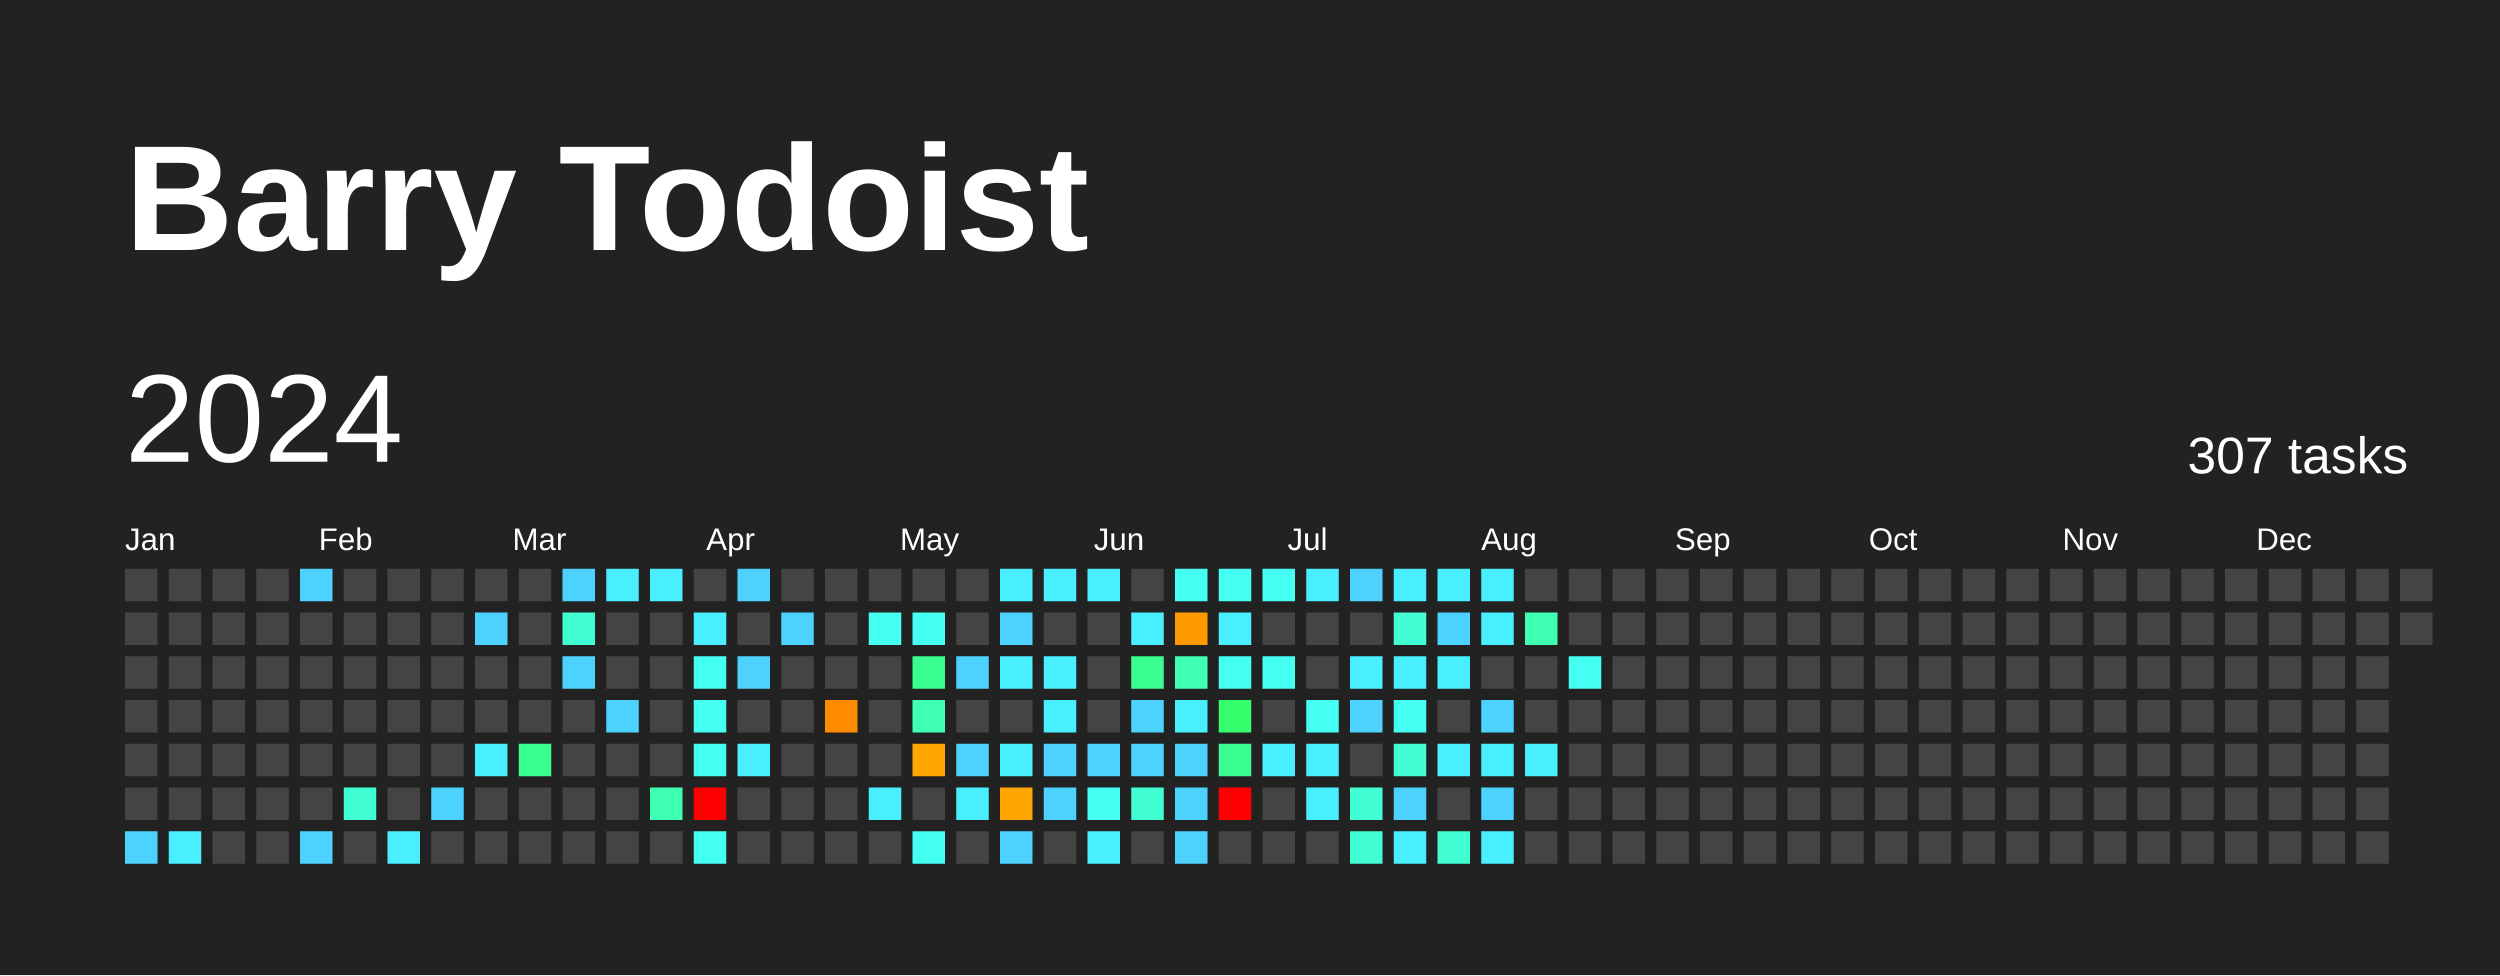
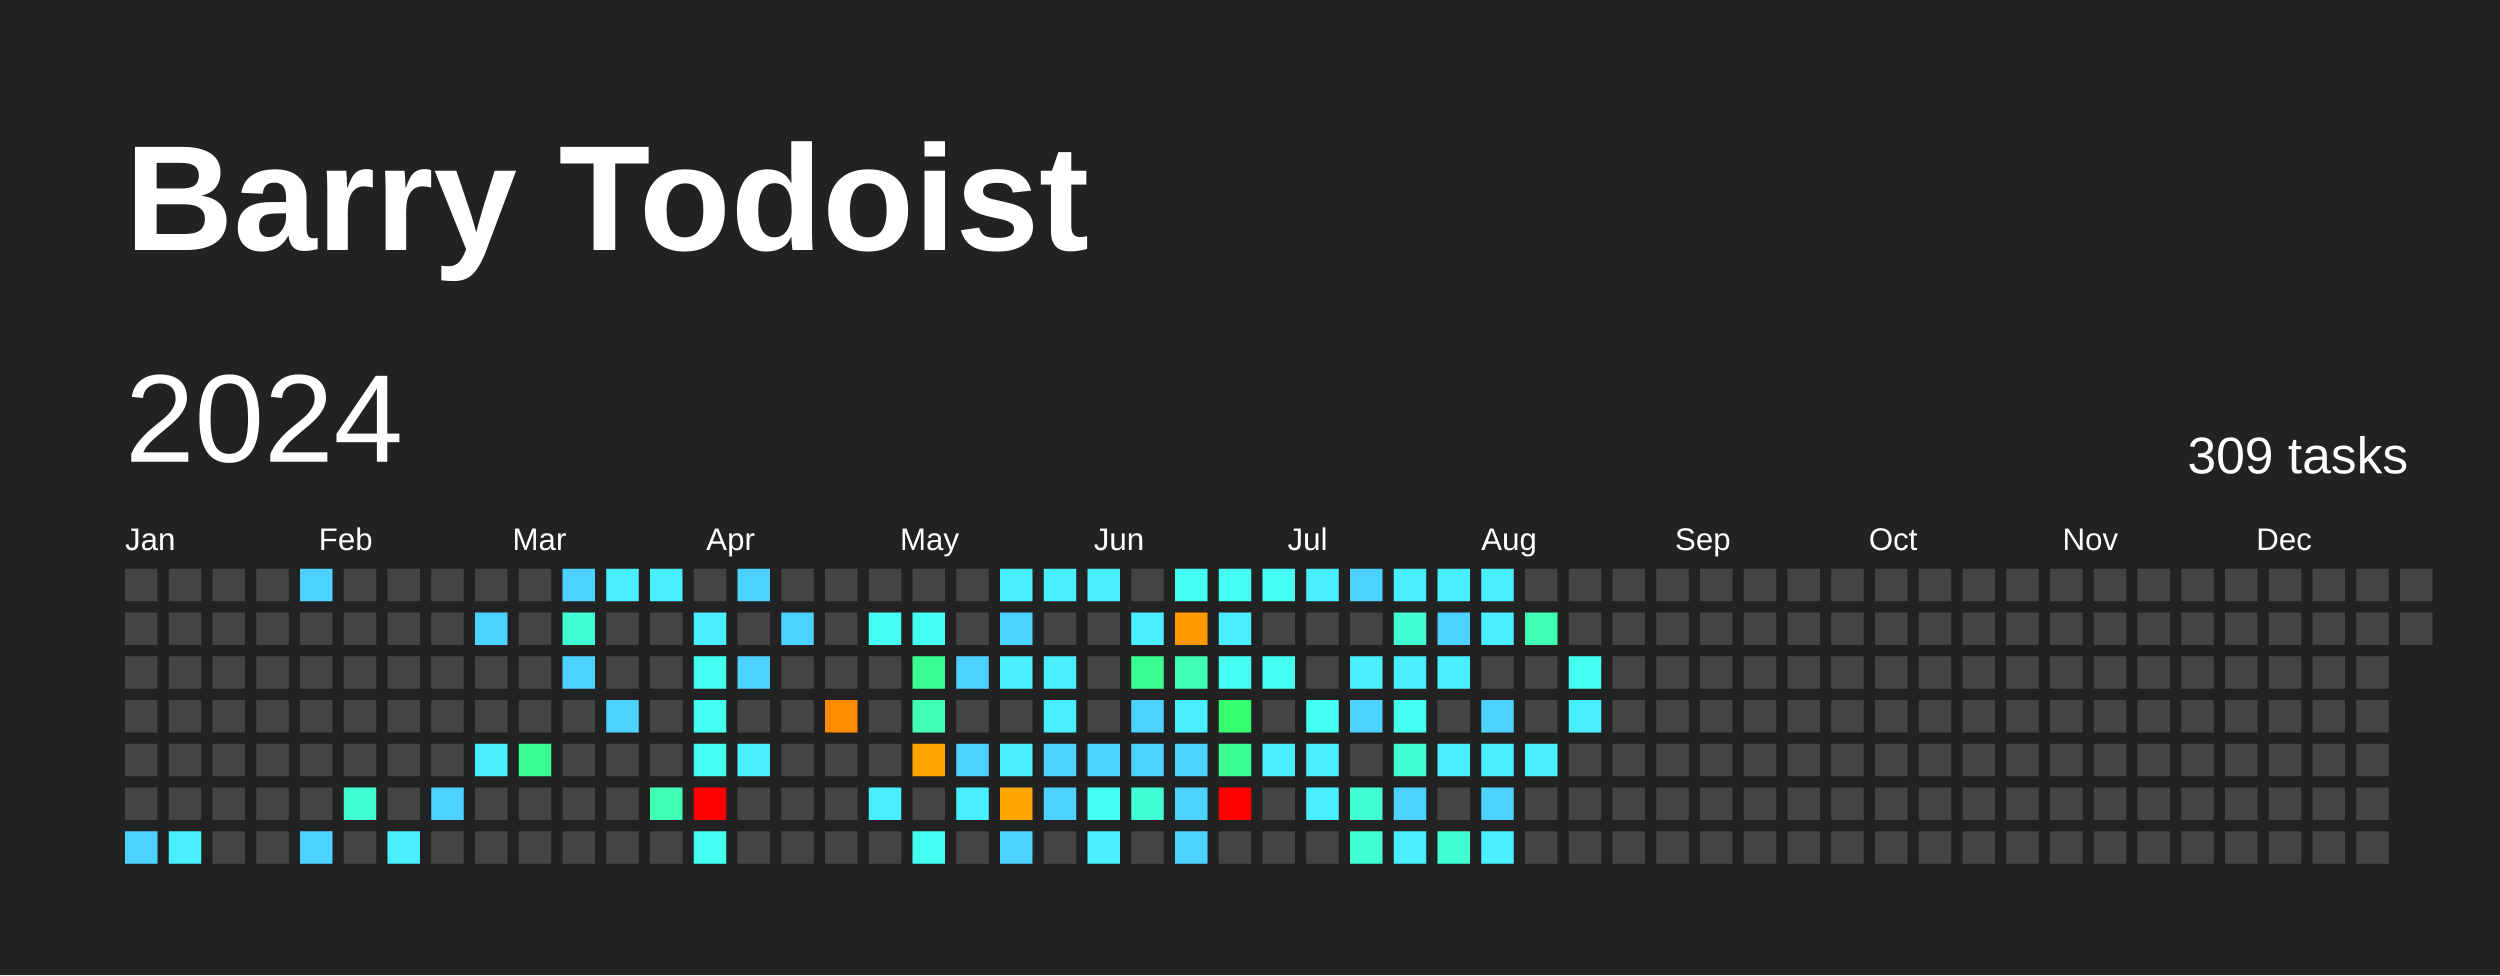
<svg xmlns="http://www.w3.org/2000/svg" baseProfile="full" height="78mm" version="1.1" viewBox="0,0,200,78" width="200mm">
  <defs />
  <rect fill="#222222" height="78" width="200" x="0" y="0" />
  <text fill="#FFFFFF" style="font-size:12px; font-family:Arial; font-weight:bold;" x="10" y="20">Barry Todoist</text>
  <text dominant-baseline="hanging" fill="#FFFFFF" style="font-size:10.0px; font-family:Arial;" x="10" y="30">2024</text>
-   <text dominant-baseline="hanging" fill="#FFFFFF" style="font-size:4.125px; font-family:Arial;" x="175" y="35">307 tasks</text>
+   <text dominant-baseline="hanging" fill="#FFFFFF" style="font-size:4.125px; font-family:Arial;" x="175" y="35">309 tasks</text>
  <text fill="#FFFFFF" style="font-size:2.5px; font-family:Arial" x="10.0" y="44">Jan</text>
  <text fill="#FFFFFF" style="font-size:2.5px; font-family:Arial" x="25.5" y="44">Feb</text>
  <text fill="#FFFFFF" style="font-size:2.5px; font-family:Arial" x="41.0" y="44">Mar</text>
  <text fill="#FFFFFF" style="font-size:2.5px; font-family:Arial" x="56.5" y="44">Apr</text>
  <text fill="#FFFFFF" style="font-size:2.5px; font-family:Arial" x="72.0" y="44">May</text>
  <text fill="#FFFFFF" style="font-size:2.5px; font-family:Arial" x="87.5" y="44">Jun</text>
  <text fill="#FFFFFF" style="font-size:2.5px; font-family:Arial" x="103.0" y="44">Jul</text>
  <text fill="#FFFFFF" style="font-size:2.5px; font-family:Arial" x="118.5" y="44">Aug</text>
  <text fill="#FFFFFF" style="font-size:2.5px; font-family:Arial" x="134.0" y="44">Sep</text>
  <text fill="#FFFFFF" style="font-size:2.5px; font-family:Arial" x="149.5" y="44">Oct</text>
  <text fill="#FFFFFF" style="font-size:2.5px; font-family:Arial" x="165.0" y="44">Nov</text>
  <text fill="#FFFFFF" style="font-size:2.5px; font-family:Arial" x="180.5" y="44">Dec</text>
  <rect fill="#444444" height="2.6" width="2.6" x="10.0" y="45.5" />
  <rect fill="#444444" height="2.6" width="2.6" x="10.0" y="49.0" />
  <rect fill="#444444" height="2.6" width="2.6" x="10.0" y="52.5" />
  <rect fill="#444444" height="2.6" width="2.6" x="10.0" y="56.0" />
  <rect fill="#444444" height="2.6" width="2.6" x="10.0" y="59.5" />
  <rect fill="#444444" height="2.6" width="2.6" x="10.0" y="63.0" />
  <rect fill="#4dd2ff" height="2.6" width="2.6" x="10.0" y="66.5" />
  <rect fill="#444444" height="2.6" width="2.6" x="13.5" y="45.5" />
  <rect fill="#444444" height="2.6" width="2.6" x="13.5" y="49.0" />
  <rect fill="#444444" height="2.6" width="2.6" x="13.5" y="52.5" />
  <rect fill="#444444" height="2.6" width="2.6" x="13.5" y="56.0" />
  <rect fill="#444444" height="2.6" width="2.6" x="13.5" y="59.5" />
  <rect fill="#444444" height="2.6" width="2.6" x="13.5" y="63.0" />
  <rect fill="#49efff" height="2.6" width="2.6" x="13.5" y="66.5" />
  <rect fill="#444444" height="2.6" width="2.6" x="17.0" y="45.5" />
  <rect fill="#444444" height="2.6" width="2.6" x="17.0" y="49.0" />
  <rect fill="#444444" height="2.6" width="2.6" x="17.0" y="52.5" />
  <rect fill="#444444" height="2.6" width="2.6" x="17.0" y="56.0" />
  <rect fill="#444444" height="2.6" width="2.6" x="17.0" y="59.5" />
  <rect fill="#444444" height="2.6" width="2.6" x="17.0" y="63.0" />
  <rect fill="#444444" height="2.6" width="2.6" x="17.0" y="66.5" />
  <rect fill="#444444" height="2.6" width="2.6" x="20.5" y="45.5" />
  <rect fill="#444444" height="2.6" width="2.6" x="20.5" y="49.0" />
  <rect fill="#444444" height="2.6" width="2.6" x="20.5" y="52.5" />
  <rect fill="#444444" height="2.6" width="2.6" x="20.5" y="56.0" />
  <rect fill="#444444" height="2.6" width="2.6" x="20.5" y="59.5" />
  <rect fill="#444444" height="2.6" width="2.6" x="20.5" y="63.0" />
  <rect fill="#444444" height="2.6" width="2.6" x="20.5" y="66.5" />
  <rect fill="#4dd2ff" height="2.6" width="2.6" x="24.0" y="45.5" />
  <rect fill="#444444" height="2.6" width="2.6" x="24.0" y="49.0" />
  <rect fill="#444444" height="2.6" width="2.6" x="24.0" y="52.5" />
  <rect fill="#444444" height="2.6" width="2.6" x="24.0" y="56.0" />
  <rect fill="#444444" height="2.6" width="2.6" x="24.0" y="59.5" />
  <rect fill="#444444" height="2.6" width="2.6" x="24.0" y="63.0" />
  <rect fill="#4dd2ff" height="2.6" width="2.6" x="24.0" y="66.5" />
  <rect fill="#444444" height="2.6" width="2.6" x="27.5" y="45.5" />
  <rect fill="#444444" height="2.6" width="2.6" x="27.5" y="49.0" />
  <rect fill="#444444" height="2.6" width="2.6" x="27.5" y="52.5" />
  <rect fill="#444444" height="2.6" width="2.6" x="27.5" y="56.0" />
  <rect fill="#444444" height="2.6" width="2.6" x="27.5" y="59.5" />
  <rect fill="#41ffd2" height="2.6" width="2.6" x="27.5" y="63.0" />
  <rect fill="#444444" height="2.6" width="2.6" x="27.5" y="66.5" />
  <rect fill="#444444" height="2.6" width="2.6" x="31.0" y="45.5" />
  <rect fill="#444444" height="2.6" width="2.6" x="31.0" y="49.0" />
  <rect fill="#444444" height="2.6" width="2.6" x="31.0" y="52.5" />
  <rect fill="#444444" height="2.6" width="2.6" x="31.0" y="56.0" />
  <rect fill="#444444" height="2.6" width="2.6" x="31.0" y="59.5" />
  <rect fill="#444444" height="2.6" width="2.6" x="31.0" y="63.0" />
  <rect fill="#49efff" height="2.6" width="2.6" x="31.0" y="66.5" />
  <rect fill="#444444" height="2.6" width="2.6" x="34.5" y="45.5" />
  <rect fill="#444444" height="2.6" width="2.6" x="34.5" y="49.0" />
  <rect fill="#444444" height="2.6" width="2.6" x="34.5" y="52.5" />
  <rect fill="#444444" height="2.6" width="2.6" x="34.5" y="56.0" />
  <rect fill="#444444" height="2.6" width="2.6" x="34.5" y="59.5" />
  <rect fill="#4dd2ff" height="2.6" width="2.6" x="34.5" y="63.0" />
  <rect fill="#444444" height="2.6" width="2.6" x="34.5" y="66.5" />
  <rect fill="#444444" height="2.6" width="2.6" x="38.0" y="45.5" />
  <rect fill="#4dd2ff" height="2.6" width="2.6" x="38.0" y="49.0" />
  <rect fill="#444444" height="2.6" width="2.6" x="38.0" y="52.5" />
  <rect fill="#444444" height="2.6" width="2.6" x="38.0" y="56.0" />
  <rect fill="#49efff" height="2.6" width="2.6" x="38.0" y="59.5" />
  <rect fill="#444444" height="2.6" width="2.6" x="38.0" y="63.0" />
  <rect fill="#444444" height="2.6" width="2.6" x="38.0" y="66.5" />
  <rect fill="#444444" height="2.6" width="2.6" x="41.5" y="45.5" />
  <rect fill="#444444" height="2.6" width="2.6" x="41.5" y="49.0" />
  <rect fill="#444444" height="2.6" width="2.6" x="41.5" y="52.5" />
  <rect fill="#444444" height="2.6" width="2.6" x="41.5" y="56.0" />
  <rect fill="#3aff90" height="2.6" width="2.6" x="41.5" y="59.5" />
  <rect fill="#444444" height="2.6" width="2.6" x="41.5" y="63.0" />
  <rect fill="#444444" height="2.6" width="2.6" x="41.5" y="66.5" />
  <rect fill="#4dd2ff" height="2.6" width="2.6" x="45.0" y="45.5" />
  <rect fill="#41ffd2" height="2.6" width="2.6" x="45.0" y="49.0" />
  <rect fill="#4dd2ff" height="2.6" width="2.6" x="45.0" y="52.5" />
  <rect fill="#444444" height="2.6" width="2.6" x="45.0" y="56.0" />
  <rect fill="#444444" height="2.6" width="2.6" x="45.0" y="59.5" />
  <rect fill="#444444" height="2.6" width="2.6" x="45.0" y="63.0" />
  <rect fill="#444444" height="2.6" width="2.6" x="45.0" y="66.5" />
  <rect fill="#49efff" height="2.6" width="2.6" x="48.5" y="45.5" />
  <rect fill="#444444" height="2.6" width="2.6" x="48.5" y="49.0" />
  <rect fill="#444444" height="2.6" width="2.6" x="48.5" y="52.5" />
  <rect fill="#4dd2ff" height="2.6" width="2.6" x="48.5" y="56.0" />
  <rect fill="#444444" height="2.6" width="2.6" x="48.5" y="59.5" />
  <rect fill="#444444" height="2.6" width="2.6" x="48.5" y="63.0" />
  <rect fill="#444444" height="2.6" width="2.6" x="48.5" y="66.5" />
  <rect fill="#49efff" height="2.6" width="2.6" x="52.0" y="45.5" />
  <rect fill="#444444" height="2.6" width="2.6" x="52.0" y="49.0" />
  <rect fill="#444444" height="2.6" width="2.6" x="52.0" y="52.5" />
  <rect fill="#444444" height="2.6" width="2.6" x="52.0" y="56.0" />
  <rect fill="#444444" height="2.6" width="2.6" x="52.0" y="59.5" />
  <rect fill="#3effb2" height="2.6" width="2.6" x="52.0" y="63.0" />
  <rect fill="#444444" height="2.6" width="2.6" x="52.0" y="66.5" />
  <rect fill="#444444" height="2.6" width="2.6" x="55.5" y="45.5" />
  <rect fill="#49efff" height="2.6" width="2.6" x="55.5" y="49.0" />
  <rect fill="#45fff2" height="2.6" width="2.6" x="55.5" y="52.5" />
  <rect fill="#45fff2" height="2.6" width="2.6" x="55.5" y="56.0" />
  <rect fill="#45fff2" height="2.6" width="2.6" x="55.5" y="59.5" />
  <rect fill="red" height="2.6" width="2.6" x="55.5" y="63.0" />
  <rect fill="#45fff2" height="2.6" width="2.6" x="55.5" y="66.5" />
  <rect fill="#4dd2ff" height="2.6" width="2.6" x="59.0" y="45.5" />
  <rect fill="#444444" height="2.6" width="2.6" x="59.0" y="49.0" />
  <rect fill="#4dd2ff" height="2.6" width="2.6" x="59.0" y="52.5" />
  <rect fill="#444444" height="2.6" width="2.6" x="59.0" y="56.0" />
  <rect fill="#49efff" height="2.6" width="2.6" x="59.0" y="59.5" />
  <rect fill="#444444" height="2.6" width="2.6" x="59.0" y="63.0" />
  <rect fill="#444444" height="2.6" width="2.6" x="59.0" y="66.5" />
  <rect fill="#444444" height="2.6" width="2.6" x="62.5" y="45.5" />
  <rect fill="#4dd2ff" height="2.6" width="2.6" x="62.5" y="49.0" />
  <rect fill="#444444" height="2.6" width="2.6" x="62.5" y="52.5" />
  <rect fill="#444444" height="2.6" width="2.6" x="62.5" y="56.0" />
  <rect fill="#444444" height="2.6" width="2.6" x="62.5" y="59.5" />
  <rect fill="#444444" height="2.6" width="2.6" x="62.5" y="63.0" />
  <rect fill="#444444" height="2.6" width="2.6" x="62.5" y="66.5" />
  <rect fill="#444444" height="2.6" width="2.6" x="66.0" y="45.5" />
  <rect fill="#444444" height="2.6" width="2.6" x="66.0" y="49.0" />
  <rect fill="#444444" height="2.6" width="2.6" x="66.0" y="52.5" />
  <rect fill="#ff8c00" height="2.6" width="2.6" x="66.0" y="56.0" />
  <rect fill="#444444" height="2.6" width="2.6" x="66.0" y="59.5" />
  <rect fill="#444444" height="2.6" width="2.6" x="66.0" y="63.0" />
  <rect fill="#444444" height="2.6" width="2.6" x="66.0" y="66.5" />
  <rect fill="#444444" height="2.6" width="2.6" x="69.5" y="45.5" />
  <rect fill="#45fff2" height="2.6" width="2.6" x="69.5" y="49.0" />
  <rect fill="#444444" height="2.6" width="2.6" x="69.5" y="52.5" />
  <rect fill="#444444" height="2.6" width="2.6" x="69.5" y="56.0" />
  <rect fill="#444444" height="2.6" width="2.6" x="69.5" y="59.5" />
  <rect fill="#49efff" height="2.6" width="2.6" x="69.5" y="63.0" />
  <rect fill="#444444" height="2.6" width="2.6" x="69.5" y="66.5" />
  <rect fill="#444444" height="2.6" width="2.6" x="73.0" y="45.5" />
  <rect fill="#45fff2" height="2.6" width="2.6" x="73.0" y="49.0" />
  <rect fill="#3aff90" height="2.6" width="2.6" x="73.0" y="52.5" />
  <rect fill="#3effb2" height="2.6" width="2.6" x="73.0" y="56.0" />
  <rect fill="#ffa600" height="2.6" width="2.6" x="73.0" y="59.5" />
  <rect fill="#444444" height="2.6" width="2.6" x="73.0" y="63.0" />
  <rect fill="#45fff2" height="2.6" width="2.6" x="73.0" y="66.5" />
  <rect fill="#444444" height="2.6" width="2.6" x="76.5" y="45.5" />
  <rect fill="#444444" height="2.6" width="2.6" x="76.5" y="49.0" />
  <rect fill="#4dd2ff" height="2.6" width="2.6" x="76.5" y="52.5" />
  <rect fill="#444444" height="2.6" width="2.6" x="76.5" y="56.0" />
  <rect fill="#4dd2ff" height="2.6" width="2.6" x="76.5" y="59.5" />
  <rect fill="#49efff" height="2.6" width="2.6" x="76.5" y="63.0" />
  <rect fill="#444444" height="2.6" width="2.6" x="76.5" y="66.5" />
  <rect fill="#49efff" height="2.6" width="2.6" x="80.0" y="45.5" />
  <rect fill="#4dd2ff" height="2.6" width="2.6" x="80.0" y="49.0" />
  <rect fill="#49efff" height="2.6" width="2.6" x="80.0" y="52.5" />
  <rect fill="#444444" height="2.6" width="2.6" x="80.0" y="56.0" />
  <rect fill="#49efff" height="2.6" width="2.6" x="80.0" y="59.5" />
  <rect fill="#ffa600" height="2.6" width="2.6" x="80.0" y="63.0" />
  <rect fill="#4dd2ff" height="2.6" width="2.6" x="80.0" y="66.5" />
  <rect fill="#49efff" height="2.6" width="2.6" x="83.5" y="45.5" />
  <rect fill="#444444" height="2.6" width="2.6" x="83.5" y="49.0" />
  <rect fill="#49efff" height="2.6" width="2.6" x="83.5" y="52.5" />
  <rect fill="#49efff" height="2.6" width="2.6" x="83.5" y="56.0" />
  <rect fill="#4dd2ff" height="2.6" width="2.6" x="83.5" y="59.5" />
  <rect fill="#4dd2ff" height="2.6" width="2.6" x="83.5" y="63.0" />
  <rect fill="#444444" height="2.6" width="2.6" x="83.5" y="66.5" />
  <rect fill="#49efff" height="2.6" width="2.6" x="87.0" y="45.5" />
  <rect fill="#444444" height="2.6" width="2.6" x="87.0" y="49.0" />
  <rect fill="#444444" height="2.6" width="2.6" x="87.0" y="52.5" />
  <rect fill="#444444" height="2.6" width="2.6" x="87.0" y="56.0" />
  <rect fill="#4dd2ff" height="2.6" width="2.6" x="87.0" y="59.5" />
  <rect fill="#45fff2" height="2.6" width="2.6" x="87.0" y="63.0" />
  <rect fill="#49efff" height="2.6" width="2.6" x="87.0" y="66.5" />
  <rect fill="#444444" height="2.6" width="2.6" x="90.5" y="45.5" />
  <rect fill="#49efff" height="2.6" width="2.6" x="90.5" y="49.0" />
  <rect fill="#3aff90" height="2.6" width="2.6" x="90.5" y="52.5" />
  <rect fill="#4dd2ff" height="2.6" width="2.6" x="90.5" y="56.0" />
  <rect fill="#4dd2ff" height="2.6" width="2.6" x="90.5" y="59.5" />
  <rect fill="#41ffd2" height="2.6" width="2.6" x="90.5" y="63.0" />
  <rect fill="#444444" height="2.6" width="2.6" x="90.5" y="66.5" />
  <rect fill="#45fff2" height="2.6" width="2.6" x="94.0" y="45.5" />
  <rect fill="#ff9900" height="2.6" width="2.6" x="94.0" y="49.0" />
  <rect fill="#3effb2" height="2.6" width="2.6" x="94.0" y="52.5" />
  <rect fill="#49efff" height="2.6" width="2.6" x="94.0" y="56.0" />
  <rect fill="#4dd2ff" height="2.6" width="2.6" x="94.0" y="59.5" />
  <rect fill="#4dd2ff" height="2.6" width="2.6" x="94.0" y="63.0" />
  <rect fill="#4dd2ff" height="2.6" width="2.6" x="94.0" y="66.5" />
  <rect fill="#45fff2" height="2.6" width="2.6" x="97.5" y="45.5" />
  <rect fill="#49efff" height="2.6" width="2.6" x="97.5" y="49.0" />
  <rect fill="#45fff2" height="2.6" width="2.6" x="97.5" y="52.5" />
  <rect fill="#36ff6e" height="2.6" width="2.6" x="97.5" y="56.0" />
  <rect fill="#3aff90" height="2.6" width="2.6" x="97.5" y="59.5" />
  <rect fill="red" height="2.6" width="2.6" x="97.5" y="63.0" />
  <rect fill="#444444" height="2.6" width="2.6" x="97.5" y="66.5" />
  <rect fill="#45fff2" height="2.6" width="2.6" x="101.0" y="45.5" />
  <rect fill="#444444" height="2.6" width="2.6" x="101.0" y="49.0" />
  <rect fill="#45fff2" height="2.6" width="2.6" x="101.0" y="52.5" />
  <rect fill="#444444" height="2.6" width="2.6" x="101.0" y="56.0" />
  <rect fill="#49efff" height="2.6" width="2.6" x="101.0" y="59.5" />
  <rect fill="#444444" height="2.6" width="2.6" x="101.0" y="63.0" />
  <rect fill="#444444" height="2.6" width="2.6" x="101.0" y="66.5" />
  <rect fill="#49efff" height="2.6" width="2.6" x="104.5" y="45.5" />
  <rect fill="#444444" height="2.6" width="2.6" x="104.5" y="49.0" />
  <rect fill="#444444" height="2.6" width="2.6" x="104.5" y="52.5" />
  <rect fill="#45fff2" height="2.6" width="2.6" x="104.5" y="56.0" />
  <rect fill="#49efff" height="2.6" width="2.6" x="104.5" y="59.5" />
  <rect fill="#49efff" height="2.6" width="2.6" x="104.5" y="63.0" />
  <rect fill="#444444" height="2.6" width="2.6" x="104.5" y="66.5" />
  <rect fill="#4dd2ff" height="2.6" width="2.6" x="108.0" y="45.5" />
  <rect fill="#444444" height="2.6" width="2.6" x="108.0" y="49.0" />
  <rect fill="#49efff" height="2.6" width="2.6" x="108.0" y="52.5" />
  <rect fill="#4dd2ff" height="2.6" width="2.6" x="108.0" y="56.0" />
  <rect fill="#444444" height="2.6" width="2.6" x="108.0" y="59.5" />
  <rect fill="#41ffd2" height="2.6" width="2.6" x="108.0" y="63.0" />
  <rect fill="#41ffd2" height="2.6" width="2.6" x="108.0" y="66.5" />
  <rect fill="#49efff" height="2.6" width="2.6" x="111.5" y="45.5" />
  <rect fill="#41ffd2" height="2.6" width="2.6" x="111.5" y="49.0" />
  <rect fill="#49efff" height="2.6" width="2.6" x="111.5" y="52.5" />
  <rect fill="#45fff2" height="2.6" width="2.6" x="111.5" y="56.0" />
  <rect fill="#41ffd2" height="2.6" width="2.6" x="111.5" y="59.5" />
  <rect fill="#4dd2ff" height="2.6" width="2.6" x="111.5" y="63.0" />
  <rect fill="#49efff" height="2.6" width="2.6" x="111.5" y="66.5" />
  <rect fill="#49efff" height="2.6" width="2.6" x="115.0" y="45.5" />
  <rect fill="#4dd2ff" height="2.6" width="2.6" x="115.0" y="49.0" />
  <rect fill="#49efff" height="2.6" width="2.6" x="115.0" y="52.5" />
  <rect fill="#444444" height="2.6" width="2.6" x="115.0" y="56.0" />
  <rect fill="#49efff" height="2.6" width="2.6" x="115.0" y="59.5" />
  <rect fill="#444444" height="2.6" width="2.6" x="115.0" y="63.0" />
  <rect fill="#41ffd2" height="2.6" width="2.6" x="115.0" y="66.5" />
  <rect fill="#49efff" height="2.6" width="2.6" x="118.5" y="45.5" />
  <rect fill="#49efff" height="2.6" width="2.6" x="118.5" y="49.0" />
  <rect fill="#444444" height="2.6" width="2.6" x="118.5" y="52.5" />
  <rect fill="#4dd2ff" height="2.6" width="2.6" x="118.5" y="56.0" />
  <rect fill="#49efff" height="2.6" width="2.6" x="118.5" y="59.5" />
  <rect fill="#4dd2ff" height="2.6" width="2.6" x="118.5" y="63.0" />
  <rect fill="#49efff" height="2.6" width="2.6" x="118.5" y="66.5" />
  <rect fill="#444444" height="2.6" width="2.6" x="122.0" y="45.5" />
  <rect fill="#3effb2" height="2.6" width="2.6" x="122.0" y="49.0" />
  <rect fill="#444444" height="2.6" width="2.6" x="122.0" y="52.5" />
  <rect fill="#444444" height="2.6" width="2.6" x="122.0" y="56.0" />
  <rect fill="#49efff" height="2.6" width="2.6" x="122.0" y="59.5" />
  <rect fill="#444444" height="2.6" width="2.6" x="122.0" y="63.0" />
  <rect fill="#444444" height="2.6" width="2.6" x="122.0" y="66.5" />
  <rect fill="#444444" height="2.6" width="2.6" x="125.5" y="45.5" />
  <rect fill="#444444" height="2.6" width="2.6" x="125.5" y="49.0" />
  <rect fill="#45fff2" height="2.6" width="2.6" x="125.5" y="52.5" />
-   <rect fill="#444444" height="2.6" width="2.6" x="125.5" y="56.0" />
+   <rect fill="#49efff" height="2.6" width="2.6" x="125.5" y="56.0" />
  <rect fill="#444444" height="2.6" width="2.6" x="125.5" y="59.5" />
  <rect fill="#444444" height="2.6" width="2.6" x="125.5" y="63.0" />
  <rect fill="#444444" height="2.6" width="2.6" x="125.5" y="66.5" />
  <rect fill="#444444" height="2.6" width="2.6" x="129.0" y="45.5" />
  <rect fill="#444444" height="2.6" width="2.6" x="129.0" y="49.0" />
  <rect fill="#444444" height="2.6" width="2.6" x="129.0" y="52.5" />
  <rect fill="#444444" height="2.6" width="2.6" x="129.0" y="56.0" />
  <rect fill="#444444" height="2.6" width="2.6" x="129.0" y="59.5" />
  <rect fill="#444444" height="2.6" width="2.6" x="129.0" y="63.0" />
  <rect fill="#444444" height="2.6" width="2.6" x="129.0" y="66.5" />
  <rect fill="#444444" height="2.6" width="2.6" x="132.5" y="45.5" />
  <rect fill="#444444" height="2.6" width="2.6" x="132.5" y="49.0" />
  <rect fill="#444444" height="2.6" width="2.6" x="132.5" y="52.5" />
  <rect fill="#444444" height="2.6" width="2.6" x="132.5" y="56.0" />
  <rect fill="#444444" height="2.6" width="2.6" x="132.5" y="59.5" />
  <rect fill="#444444" height="2.6" width="2.6" x="132.5" y="63.0" />
  <rect fill="#444444" height="2.6" width="2.6" x="132.5" y="66.5" />
  <rect fill="#444444" height="2.6" width="2.6" x="136.0" y="45.5" />
  <rect fill="#444444" height="2.6" width="2.6" x="136.0" y="49.0" />
  <rect fill="#444444" height="2.6" width="2.6" x="136.0" y="52.5" />
  <rect fill="#444444" height="2.6" width="2.6" x="136.0" y="56.0" />
  <rect fill="#444444" height="2.6" width="2.6" x="136.0" y="59.5" />
  <rect fill="#444444" height="2.6" width="2.6" x="136.0" y="63.0" />
  <rect fill="#444444" height="2.6" width="2.6" x="136.0" y="66.5" />
  <rect fill="#444444" height="2.6" width="2.6" x="139.5" y="45.5" />
  <rect fill="#444444" height="2.6" width="2.6" x="139.5" y="49.0" />
  <rect fill="#444444" height="2.6" width="2.6" x="139.5" y="52.5" />
  <rect fill="#444444" height="2.6" width="2.6" x="139.5" y="56.0" />
  <rect fill="#444444" height="2.6" width="2.6" x="139.5" y="59.5" />
  <rect fill="#444444" height="2.6" width="2.6" x="139.5" y="63.0" />
  <rect fill="#444444" height="2.6" width="2.6" x="139.5" y="66.5" />
  <rect fill="#444444" height="2.6" width="2.6" x="143.0" y="45.5" />
  <rect fill="#444444" height="2.6" width="2.6" x="143.0" y="49.0" />
  <rect fill="#444444" height="2.6" width="2.6" x="143.0" y="52.5" />
  <rect fill="#444444" height="2.6" width="2.6" x="143.0" y="56.0" />
  <rect fill="#444444" height="2.6" width="2.6" x="143.0" y="59.5" />
  <rect fill="#444444" height="2.6" width="2.6" x="143.0" y="63.0" />
  <rect fill="#444444" height="2.6" width="2.6" x="143.0" y="66.5" />
  <rect fill="#444444" height="2.6" width="2.6" x="146.5" y="45.5" />
  <rect fill="#444444" height="2.6" width="2.6" x="146.5" y="49.0" />
  <rect fill="#444444" height="2.6" width="2.6" x="146.5" y="52.5" />
  <rect fill="#444444" height="2.6" width="2.6" x="146.5" y="56.0" />
  <rect fill="#444444" height="2.6" width="2.6" x="146.5" y="59.5" />
  <rect fill="#444444" height="2.6" width="2.6" x="146.5" y="63.0" />
  <rect fill="#444444" height="2.6" width="2.6" x="146.5" y="66.5" />
  <rect fill="#444444" height="2.6" width="2.6" x="150.0" y="45.5" />
  <rect fill="#444444" height="2.6" width="2.6" x="150.0" y="49.0" />
  <rect fill="#444444" height="2.6" width="2.6" x="150.0" y="52.5" />
  <rect fill="#444444" height="2.6" width="2.6" x="150.0" y="56.0" />
  <rect fill="#444444" height="2.6" width="2.6" x="150.0" y="59.5" />
  <rect fill="#444444" height="2.6" width="2.6" x="150.0" y="63.0" />
  <rect fill="#444444" height="2.6" width="2.6" x="150.0" y="66.5" />
  <rect fill="#444444" height="2.6" width="2.6" x="153.5" y="45.5" />
  <rect fill="#444444" height="2.6" width="2.6" x="153.5" y="49.0" />
  <rect fill="#444444" height="2.6" width="2.6" x="153.5" y="52.5" />
  <rect fill="#444444" height="2.6" width="2.6" x="153.5" y="56.0" />
  <rect fill="#444444" height="2.6" width="2.6" x="153.5" y="59.5" />
  <rect fill="#444444" height="2.6" width="2.6" x="153.5" y="63.0" />
  <rect fill="#444444" height="2.6" width="2.6" x="153.5" y="66.5" />
  <rect fill="#444444" height="2.6" width="2.6" x="157.0" y="45.5" />
  <rect fill="#444444" height="2.6" width="2.6" x="157.0" y="49.0" />
  <rect fill="#444444" height="2.6" width="2.6" x="157.0" y="52.5" />
  <rect fill="#444444" height="2.6" width="2.6" x="157.0" y="56.0" />
  <rect fill="#444444" height="2.6" width="2.6" x="157.0" y="59.5" />
  <rect fill="#444444" height="2.6" width="2.6" x="157.0" y="63.0" />
  <rect fill="#444444" height="2.6" width="2.6" x="157.0" y="66.5" />
  <rect fill="#444444" height="2.6" width="2.6" x="160.5" y="45.5" />
  <rect fill="#444444" height="2.6" width="2.6" x="160.5" y="49.0" />
  <rect fill="#444444" height="2.6" width="2.6" x="160.5" y="52.5" />
  <rect fill="#444444" height="2.6" width="2.6" x="160.5" y="56.0" />
  <rect fill="#444444" height="2.6" width="2.6" x="160.5" y="59.5" />
  <rect fill="#444444" height="2.6" width="2.6" x="160.5" y="63.0" />
  <rect fill="#444444" height="2.6" width="2.6" x="160.5" y="66.5" />
  <rect fill="#444444" height="2.6" width="2.6" x="164.0" y="45.5" />
  <rect fill="#444444" height="2.6" width="2.6" x="164.0" y="49.0" />
  <rect fill="#444444" height="2.6" width="2.6" x="164.0" y="52.5" />
  <rect fill="#444444" height="2.6" width="2.6" x="164.0" y="56.0" />
  <rect fill="#444444" height="2.6" width="2.6" x="164.0" y="59.5" />
  <rect fill="#444444" height="2.6" width="2.6" x="164.0" y="63.0" />
  <rect fill="#444444" height="2.6" width="2.6" x="164.0" y="66.5" />
  <rect fill="#444444" height="2.6" width="2.6" x="167.5" y="45.5" />
  <rect fill="#444444" height="2.6" width="2.6" x="167.5" y="49.0" />
  <rect fill="#444444" height="2.6" width="2.6" x="167.5" y="52.5" />
  <rect fill="#444444" height="2.6" width="2.6" x="167.5" y="56.0" />
  <rect fill="#444444" height="2.6" width="2.6" x="167.5" y="59.5" />
  <rect fill="#444444" height="2.6" width="2.6" x="167.5" y="63.0" />
  <rect fill="#444444" height="2.6" width="2.6" x="167.5" y="66.5" />
  <rect fill="#444444" height="2.6" width="2.6" x="171.0" y="45.5" />
  <rect fill="#444444" height="2.6" width="2.6" x="171.0" y="49.0" />
  <rect fill="#444444" height="2.6" width="2.6" x="171.0" y="52.5" />
  <rect fill="#444444" height="2.6" width="2.6" x="171.0" y="56.0" />
  <rect fill="#444444" height="2.6" width="2.6" x="171.0" y="59.5" />
  <rect fill="#444444" height="2.6" width="2.6" x="171.0" y="63.0" />
  <rect fill="#444444" height="2.6" width="2.6" x="171.0" y="66.5" />
  <rect fill="#444444" height="2.6" width="2.6" x="174.5" y="45.5" />
  <rect fill="#444444" height="2.6" width="2.6" x="174.5" y="49.0" />
  <rect fill="#444444" height="2.6" width="2.6" x="174.5" y="52.5" />
  <rect fill="#444444" height="2.6" width="2.6" x="174.5" y="56.0" />
  <rect fill="#444444" height="2.6" width="2.6" x="174.5" y="59.5" />
  <rect fill="#444444" height="2.6" width="2.6" x="174.5" y="63.0" />
  <rect fill="#444444" height="2.6" width="2.6" x="174.5" y="66.5" />
  <rect fill="#444444" height="2.6" width="2.6" x="178.0" y="45.5" />
  <rect fill="#444444" height="2.6" width="2.6" x="178.0" y="49.0" />
  <rect fill="#444444" height="2.6" width="2.6" x="178.0" y="52.5" />
  <rect fill="#444444" height="2.6" width="2.6" x="178.0" y="56.0" />
  <rect fill="#444444" height="2.6" width="2.6" x="178.0" y="59.5" />
  <rect fill="#444444" height="2.6" width="2.6" x="178.0" y="63.0" />
  <rect fill="#444444" height="2.6" width="2.6" x="178.0" y="66.5" />
  <rect fill="#444444" height="2.6" width="2.6" x="181.5" y="45.5" />
  <rect fill="#444444" height="2.6" width="2.6" x="181.5" y="49.0" />
  <rect fill="#444444" height="2.6" width="2.6" x="181.5" y="52.5" />
  <rect fill="#444444" height="2.6" width="2.6" x="181.5" y="56.0" />
  <rect fill="#444444" height="2.6" width="2.6" x="181.5" y="59.5" />
  <rect fill="#444444" height="2.6" width="2.6" x="181.5" y="63.0" />
  <rect fill="#444444" height="2.6" width="2.6" x="181.5" y="66.5" />
  <rect fill="#444444" height="2.6" width="2.6" x="185.0" y="45.5" />
  <rect fill="#444444" height="2.6" width="2.6" x="185.0" y="49.0" />
  <rect fill="#444444" height="2.6" width="2.6" x="185.0" y="52.5" />
  <rect fill="#444444" height="2.6" width="2.6" x="185.0" y="56.0" />
  <rect fill="#444444" height="2.6" width="2.6" x="185.0" y="59.5" />
  <rect fill="#444444" height="2.6" width="2.6" x="185.0" y="63.0" />
  <rect fill="#444444" height="2.6" width="2.6" x="185.0" y="66.5" />
  <rect fill="#444444" height="2.6" width="2.6" x="188.5" y="45.5" />
  <rect fill="#444444" height="2.6" width="2.6" x="188.5" y="49.0" />
  <rect fill="#444444" height="2.6" width="2.6" x="188.5" y="52.5" />
  <rect fill="#444444" height="2.6" width="2.6" x="188.5" y="56.0" />
  <rect fill="#444444" height="2.6" width="2.6" x="188.5" y="59.5" />
  <rect fill="#444444" height="2.6" width="2.6" x="188.5" y="63.0" />
  <rect fill="#444444" height="2.6" width="2.6" x="188.5" y="66.5" />
  <rect fill="#444444" height="2.6" width="2.6" x="192.0" y="45.5" />
  <rect fill="#444444" height="2.6" width="2.6" x="192.0" y="49.0" />
</svg>
